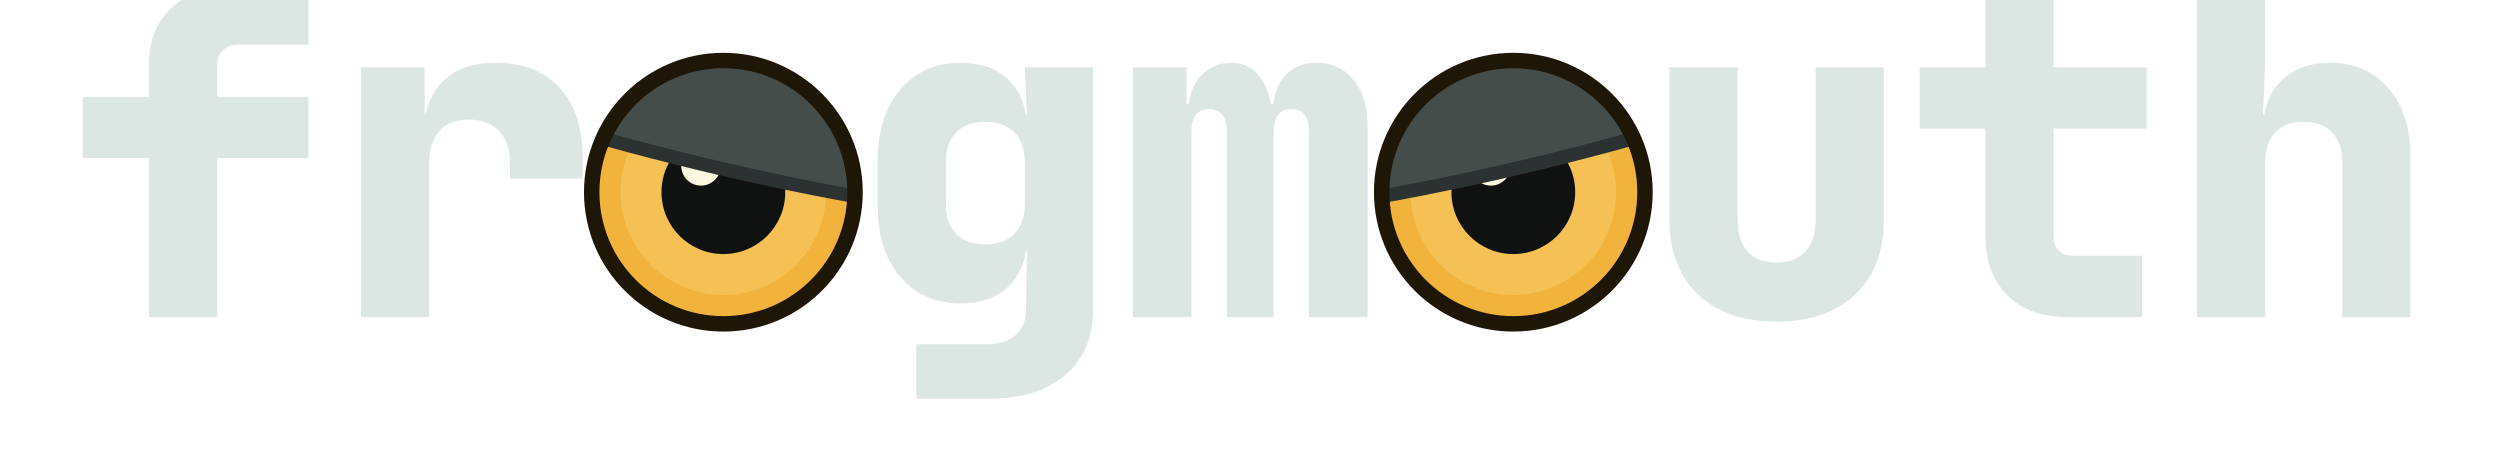
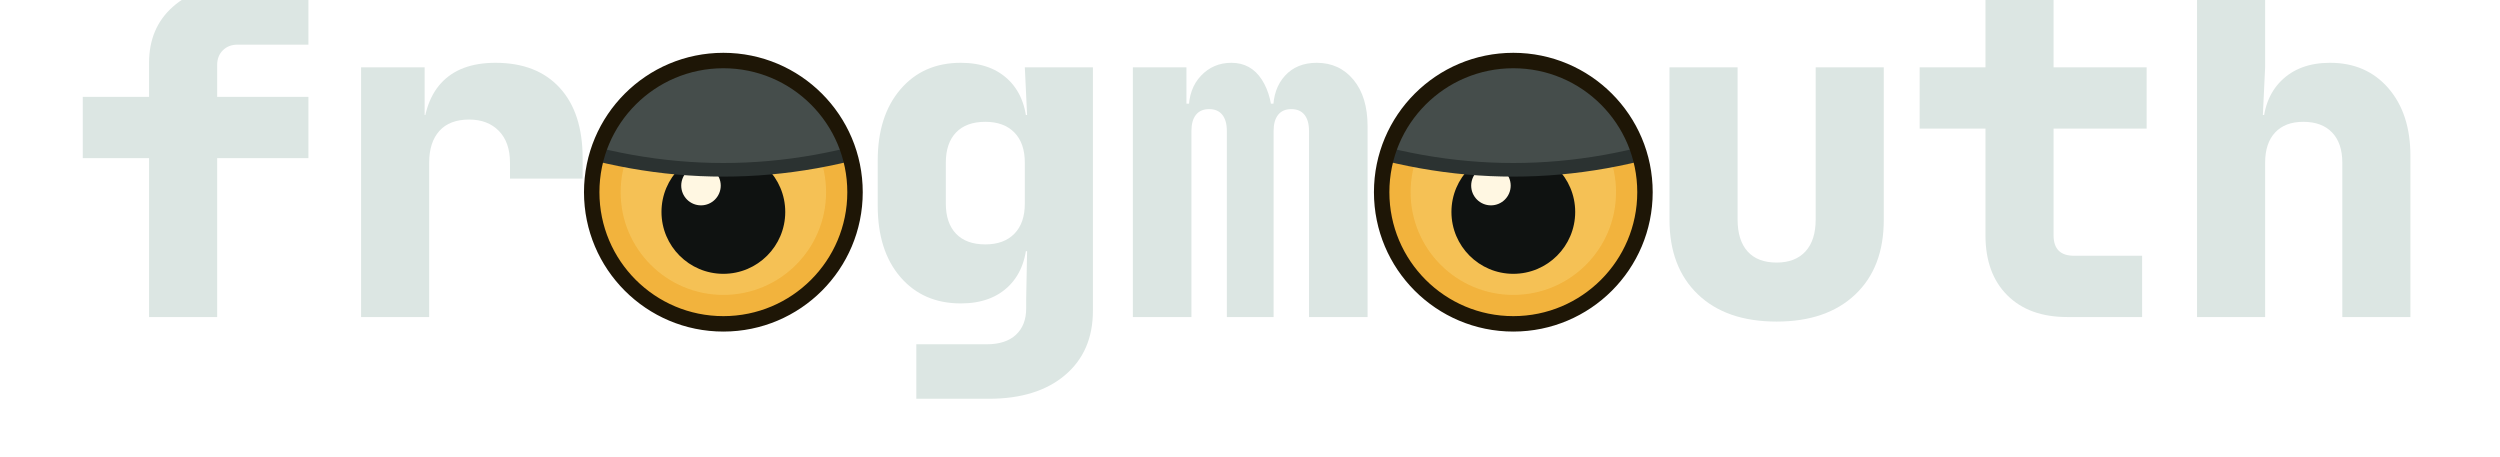
<svg xmlns="http://www.w3.org/2000/svg" viewBox="0 0 660.8 120.6" width="660.8" height="120.6" role="img" aria-label="frogmouth">
  <g transform="translate(16 83.8) scale(0.12)">
    <g fill="#DCE6E3">
      <path transform="translate(0 0) scale(1 -1)" d="M195 0V350H49V485H195V560Q195 637 247.5 683.5Q300 730 385 730H546V600H390Q370 600 357.5 587.5Q345 575 345 555V485H546V350H345V0Z" />
      <path transform="translate(580 0) scale(1 -1)" d="M82 0V550H222V445H260L217 381Q217 470 258.0 515.0Q299 560 378 560Q469 560 519.5 505.0Q570 450 570 350V305H410V340Q410 385 385.5 410.0Q361 435 320 435Q277 435 254.5 410.0Q232 385 232 340V0Z" />
      <path transform="translate(1740 0) scale(1 -1)" d="M145 -180V-60H300Q342 -60 364.5 -39.0Q387 -18 387 19V40L389 145H354L389 180Q389 109 350.0 69.5Q311 30 243 30Q160 30 110.0 88.0Q60 146 60 245V345Q60 443 110.0 501.5Q160 560 243 560Q311 560 350.0 520.5Q389 481 389 410L354 445H389L384 550H534V14Q534 -76 472.5 -128.0Q411 -180 305 -180ZM297 160Q338 160 361.0 183.5Q384 207 384 250V340Q384 383 361.0 406.5Q338 430 297 430Q255 430 232.5 406.5Q210 383 210 340V250Q210 207 232.5 183.5Q255 160 297 160Z" />
      <path transform="translate(2320 0) scale(1 -1)" d="M42 0V550H160V470H184L165 456Q165 503 192.0 531.5Q219 560 259 560Q302 560 326.0 523.0Q350 486 350 425L332 470H360L351 456Q351 503 377.0 531.5Q403 560 447 560Q497 560 528.0 522.5Q559 485 559 420V0H430V410Q430 433 420.0 445.5Q410 458 391 458Q372 458 362.0 445.5Q352 433 352 410V0H249V410Q249 433 239.0 445.5Q229 458 210 458Q191 458 181.0 445.5Q171 433 171 410V0Z" />
      <path transform="translate(3480 0) scale(1 -1)" d="M300 -10Q189 -10 126.5 50.0Q64 110 64 214V550H214V215Q214 169 236.0 144.5Q258 120 300 120Q341 120 363.5 144.5Q386 169 386 215V550H536V214Q536 109 473.0 49.5Q410 -10 300 -10Z" />
      <path transform="translate(4060 0) scale(1 -1)" d="M360 0Q276 0 228.0 48.0Q180 96 180 180V415H35V550H180V705H330V550H535V415H330V180Q330 135 375 135H525V0Z" />
      <path transform="translate(4640 0) scale(1 -1)" d="M66 0V730H216V550L211 445H255L211 410Q211 480 251.0 520.0Q291 560 359 560Q439 560 487.5 504.0Q536 448 536 355V0H386V340Q386 383 363.5 406.5Q341 430 300 430Q260 430 238.0 406.5Q216 383 216 340V0Z" />
    </g>
    <g transform="translate(1460 -275)">
-       <clipPath id="e5">
+       <clipPath id="e13">
        <circle r="289.5" />
      </clipPath>
      <circle r="290" fill="#F2B33D" />
      <circle r="226.2" fill="#F7C860" opacity=".7" />
-       <g clip-path="url(#e5)">
-         <circle r="136.3" fill="#0F1211" />
-         <circle cx="-49.3" cy="-58" r="43.5" fill="#FFF7E2" />
+       <g clip-path="url(#e13)">
+         <circle cy="43.5" r="136.3" fill="#0F1211" />
+         <circle cx="-49.3" cy="-14.5" r="43.5" fill="#FFF7E2" />
        <g class="lid">
-           <path fill="#454D4B" d="M-406 -870H406V29Q0 -36.25 -406 -159.5Z" />
-           <path fill="none" stroke="#2B3231" stroke-width="30" stroke-linecap="round" d="M-406 -159.5Q0 -36.25 406 29" />
+           <path fill="#454D4B" d="M-406 -870H406V-121.8Q0 23.2 -406 -121.8Z" />
+           <path fill="none" stroke="#2B3231" stroke-width="30" stroke-linecap="round" d="M-406 -121.8Q0 23.2 406 -121.8" />
        </g>
      </g>
      <circle r="290" fill="none" stroke="#1E1606" stroke-width="34" />
    </g>
    <g transform="translate(3200 -275)">
-       <clipPath id="e6">
+       <clipPath id="e14">
        <circle r="289.5" />
      </clipPath>
      <circle r="290" fill="#F2B33D" />
      <circle r="226.2" fill="#F7C860" opacity=".7" />
-       <g clip-path="url(#e6)">
-         <circle r="136.3" fill="#0F1211" />
-         <circle cx="-49.3" cy="-58" r="43.5" fill="#FFF7E2" />
+       <g clip-path="url(#e14)">
+         <circle cy="43.5" r="136.3" fill="#0F1211" />
+         <circle cx="-49.3" cy="-14.5" r="43.5" fill="#FFF7E2" />
        <g class="lid">
-           <path fill="#454D4B" d="M-406 -870H406V-159.5Q0 -36.25 -406 29Z" />
-           <path fill="none" stroke="#2B3231" stroke-width="30" stroke-linecap="round" d="M-406 29Q0 -36.25 406 -159.5" />
+           <path fill="#454D4B" d="M-406 -870H406V-121.8Q0 23.2 -406 -121.8Z" />
+           <path fill="none" stroke="#2B3231" stroke-width="30" stroke-linecap="round" d="M-406 -121.8Q0 23.2 406 -121.8" />
        </g>
      </g>
      <circle r="290" fill="none" stroke="#1E1606" stroke-width="34" />
    </g>
  </g>
</svg>
